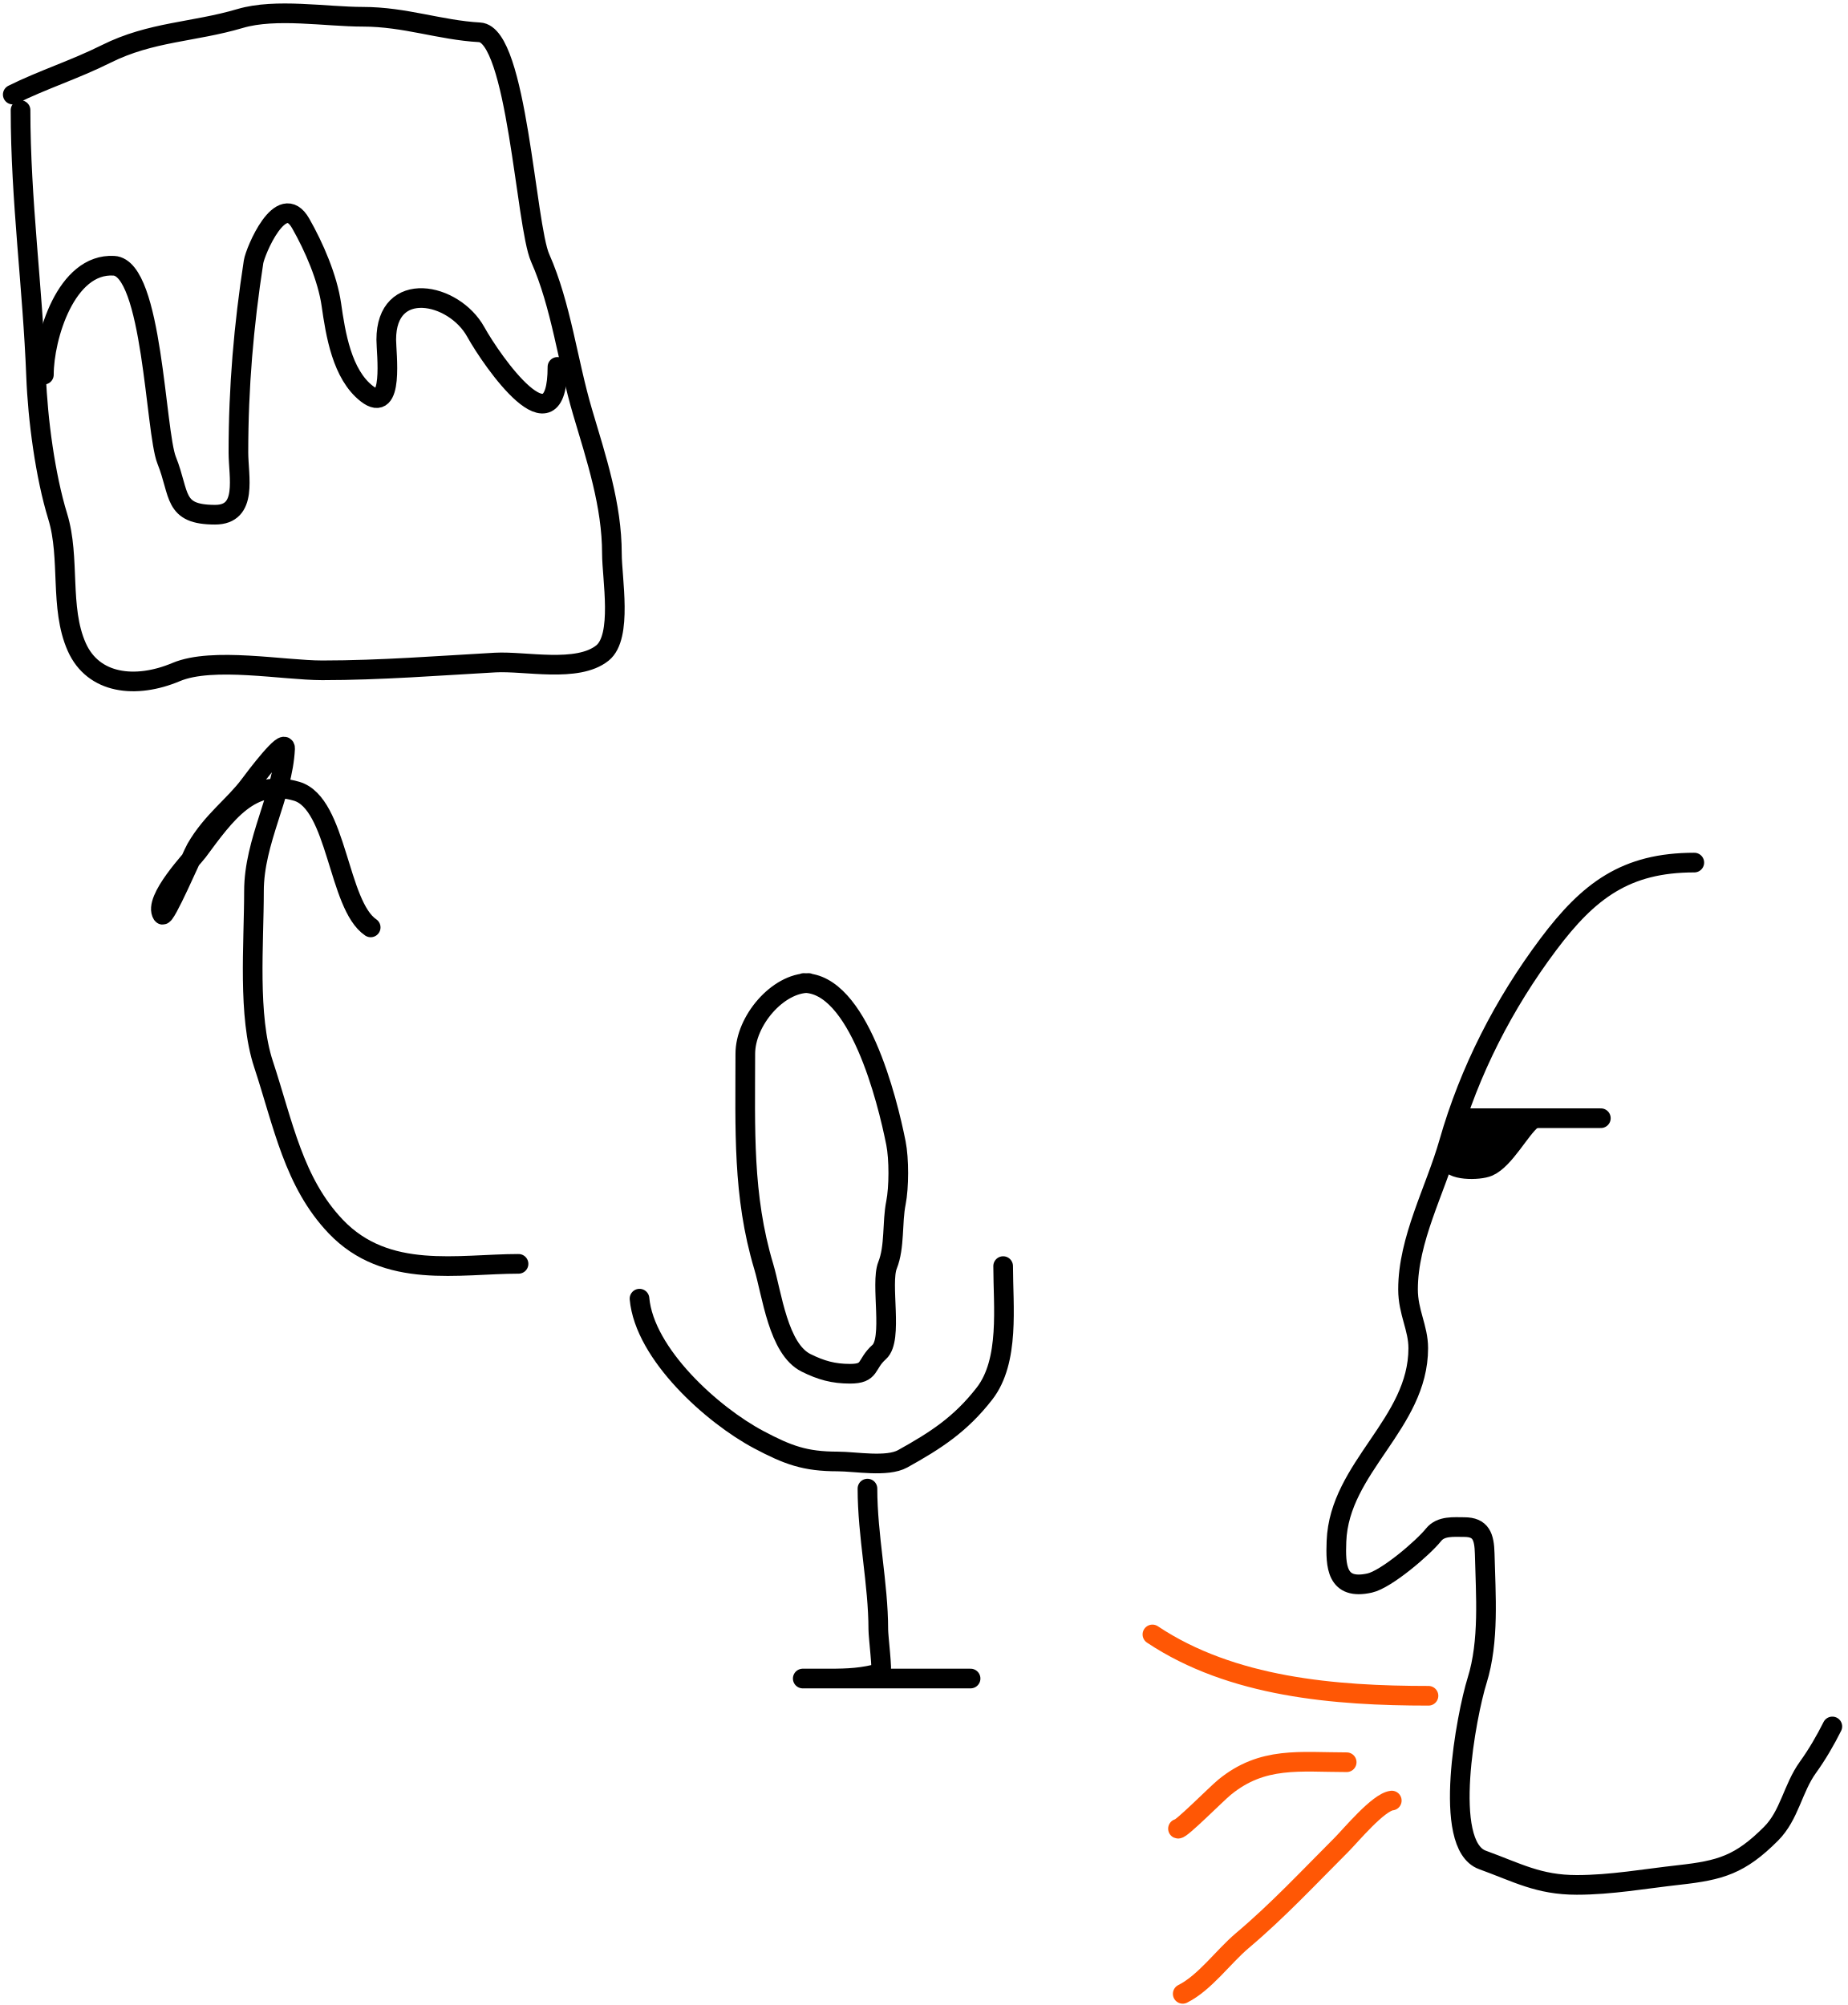
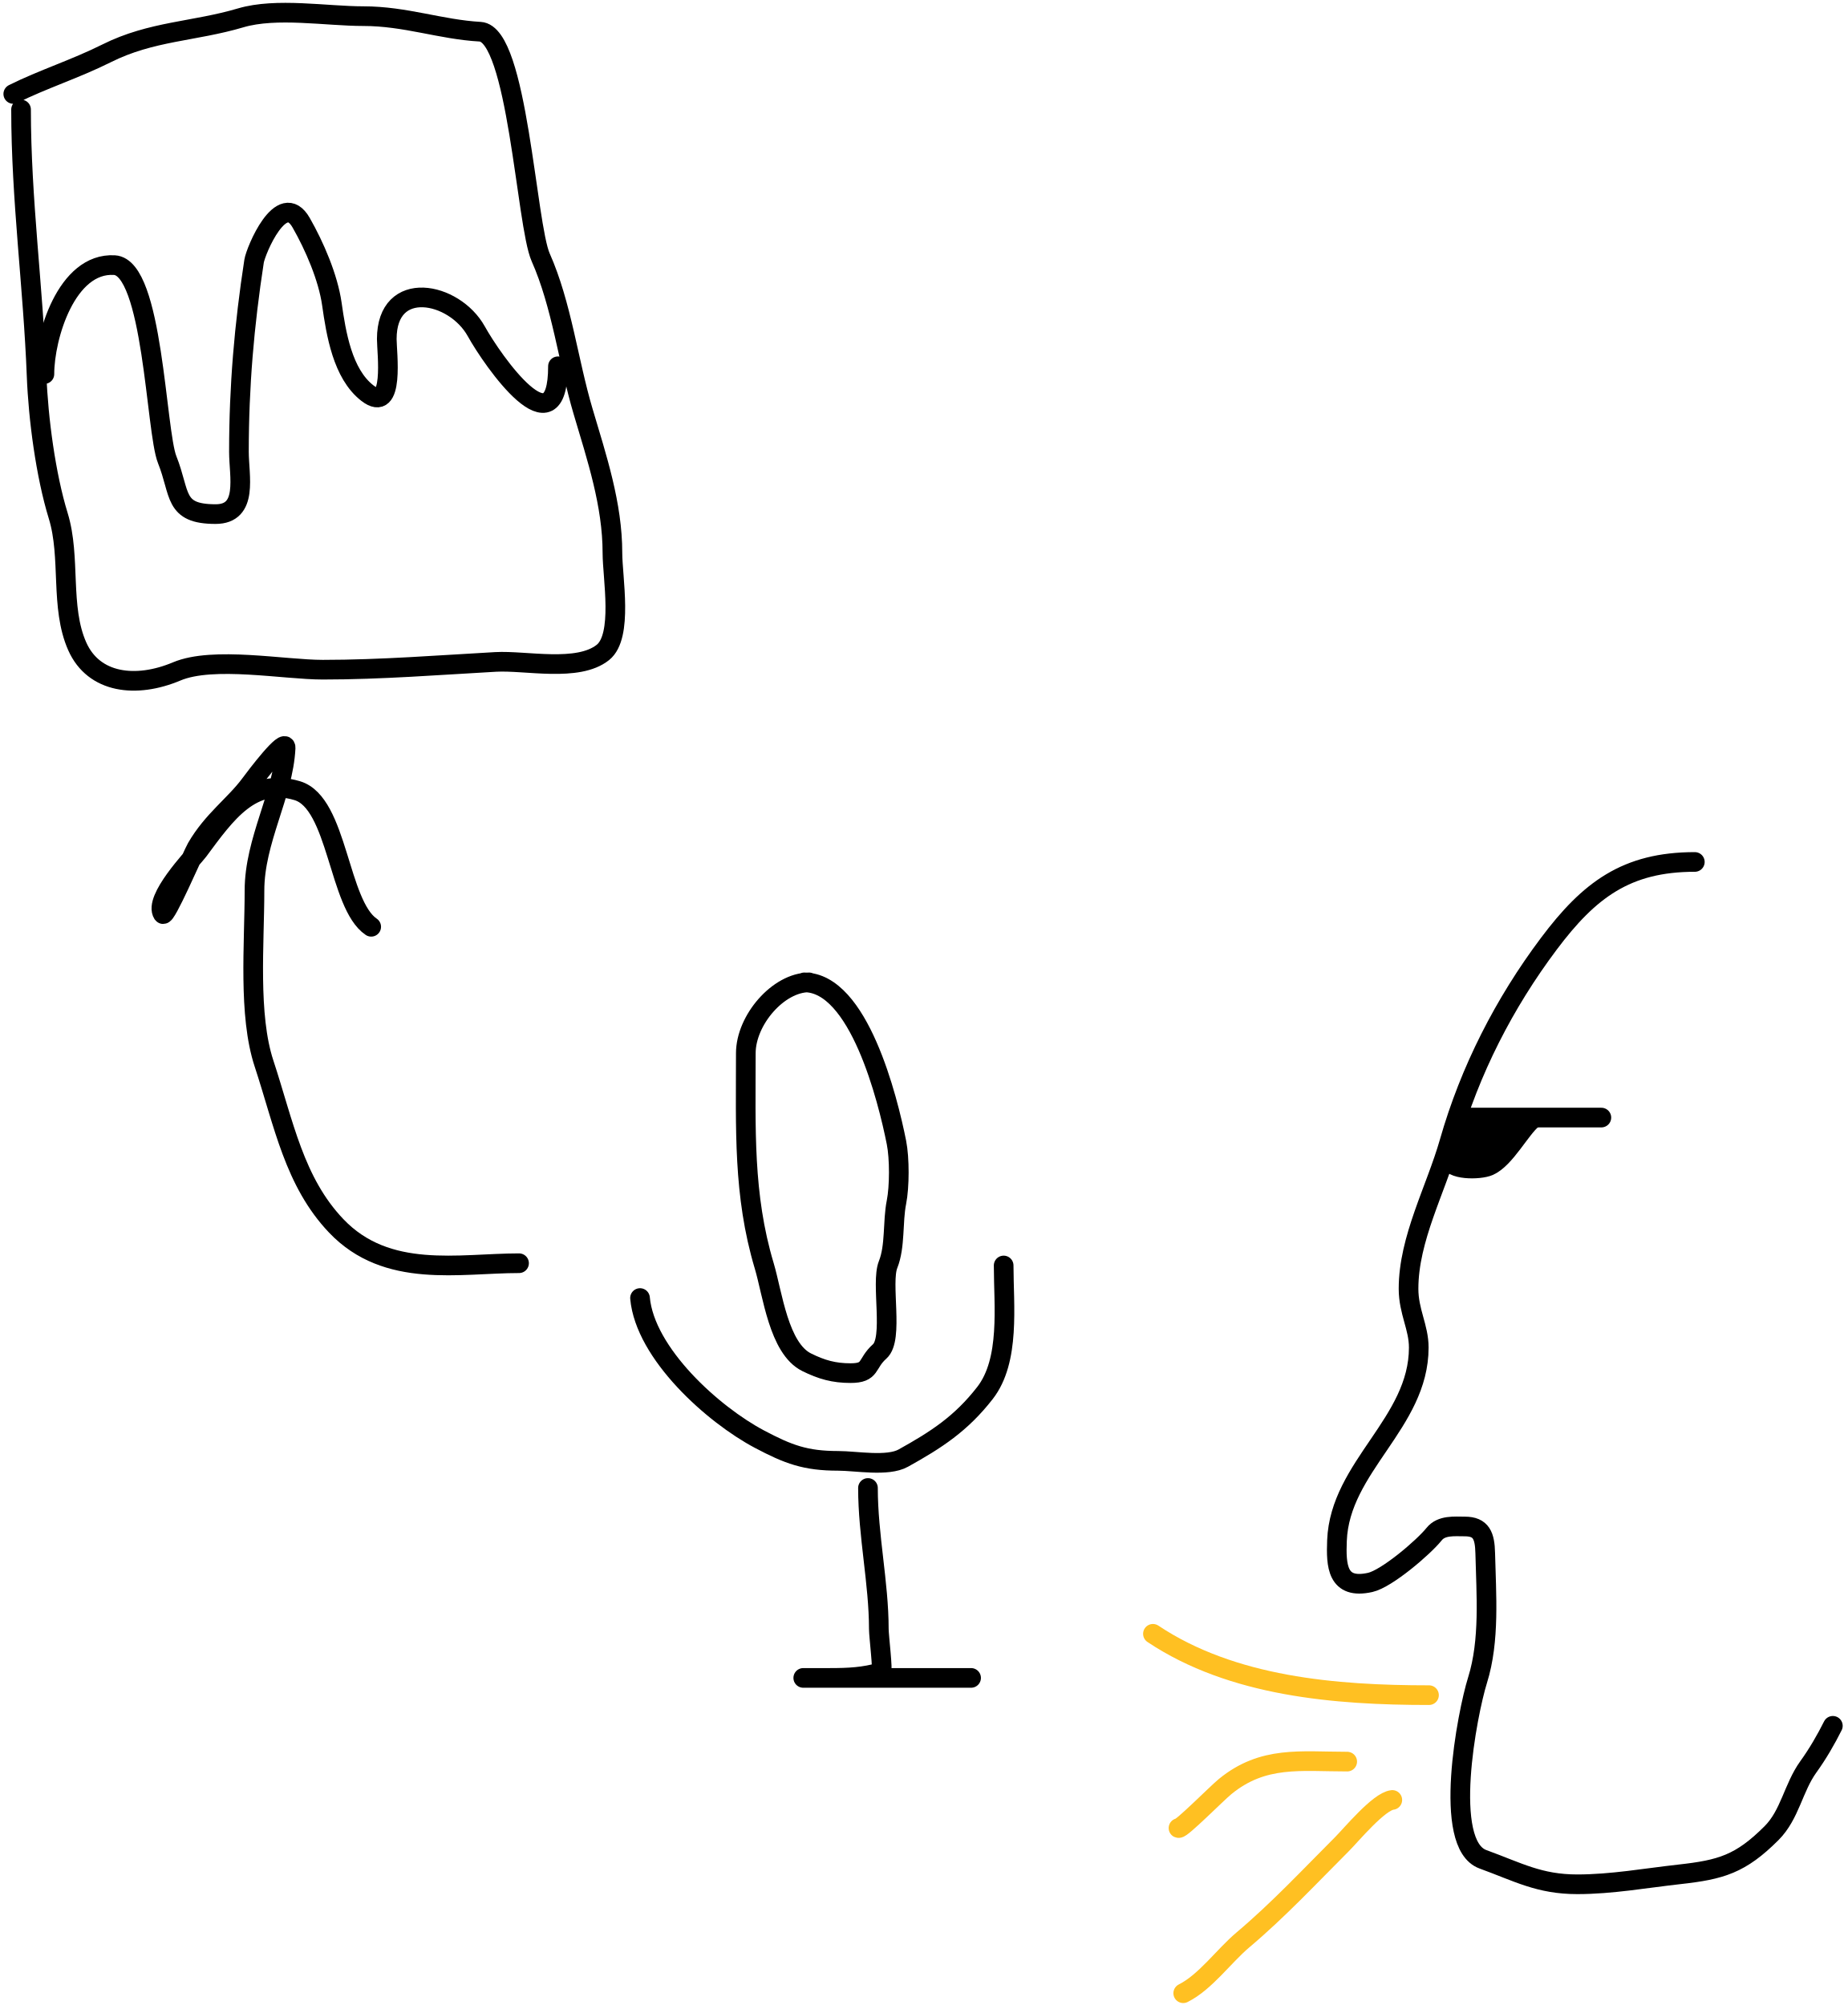
<svg xmlns="http://www.w3.org/2000/svg" width="188" height="204" viewBox="0 0 188 204" fill="none">
-   <path d="M172.371 87.764C165.403 87.764 161.622 90.616 157.52 96.085C152.982 102.135 149.49 108.962 147.407 116.253C146.019 121.111 143.246 126.099 143.246 131.191C143.246 133.519 144.286 135.095 144.286 137.172C144.286 144.848 136.255 149.278 135.965 156.82C135.868 159.341 135.959 161.82 139.345 161.067C141.031 160.693 144.775 157.495 145.846 156.155C146.592 155.224 147.915 155.375 148.967 155.375C150.658 155.375 151.006 156.333 151.047 158.091C151.147 162.295 151.528 166.971 150.267 171.007C149.208 174.395 146.638 187.719 150.816 189.239C154.373 190.532 156.536 191.781 160.409 191.781C163.915 191.781 167.338 191.156 170.811 190.77C175.038 190.3 177.025 189.728 180.172 186.58C182.062 184.69 182.383 181.959 183.928 179.819C184.868 178.518 185.723 177.039 186.413 175.658" stroke="black" stroke-width="2" stroke-linecap="round" />
-   <path d="M145.327 172.538C135.814 172.538 125.32 171.683 117.242 166.297" stroke="#FF5705" stroke-width="2" stroke-linecap="round" />
-   <path d="M137.005 179.299C132.245 179.299 128.454 178.673 124.581 181.842C123.734 182.535 120.114 186.196 119.842 186.06" stroke="#FF5705" stroke-width="2" stroke-linecap="round" />
-   <path d="M141.594 183.2C140.225 183.352 137.418 186.752 136.466 187.704C133.129 191.04 130.002 194.398 126.388 197.447C124.455 199.078 122.576 201.739 120.324 202.865" stroke="#FF5705" stroke-width="2" stroke-linecap="round" />
-   <path d="M148.817 113.772H162.863" stroke="black" stroke-width="2" stroke-linecap="round" />
-   <path d="M155.84 113.935C154.64 114.895 153.088 117.953 151.428 118.691C150.469 119.117 147.415 119.132 147.415 117.977" stroke="black" stroke-width="2" stroke-linecap="round" />
-   <path d="M82.262 100.017C79.127 100.017 75.824 103.857 75.824 107.226C75.824 114.882 75.532 121.621 77.695 128.852C78.545 131.696 79.168 137.258 82.014 138.668C83.537 139.423 84.793 139.773 86.472 139.773C88.633 139.773 88.026 138.828 89.443 137.564C90.895 136.269 89.541 130.624 90.296 128.729C91.048 126.844 90.745 124.407 91.149 122.38C91.462 120.809 91.47 117.914 91.149 116.306C90.265 111.869 87.321 100.017 81.767 100.017" stroke="black" stroke-width="2" stroke-linecap="round" />
-   <path d="M65.06 132.133C65.574 137.785 72.488 143.991 77.207 146.489C80.146 148.045 81.895 148.698 85.214 148.698C87.029 148.698 90.243 149.309 91.84 148.422C95.215 146.547 97.724 144.919 100.153 141.796C102.743 138.466 102.055 132.901 102.055 128.82" stroke="black" stroke-width="2" stroke-linecap="round" />
-   <path d="M88.251 151.458C88.251 156.286 89.355 161.131 89.355 165.815C89.355 166.526 89.805 170.143 89.6 170.201C87.811 170.713 86.283 170.784 84.385 170.784C83.005 170.784 79.798 170.784 83.005 170.784C84.754 170.784 86.502 170.784 88.251 170.784C91.748 170.784 95.245 170.784 98.742 170.784" stroke="black" stroke-width="2" stroke-linecap="round" />
-   <path d="M52.753 128.591C46.659 128.591 39.321 130.222 34.15 124.787C29.885 120.304 28.83 114.42 26.805 108.266C25.182 103.329 25.838 96.081 25.838 90.675C25.838 85.555 28.77 80.926 29.004 76.174C29.063 74.992 25.976 79.078 25.398 79.859C23.839 81.965 21.558 83.534 19.945 86.337C19.544 87.032 16.787 93.473 16.514 93.052C15.54 91.547 19.644 87.278 20.121 86.634C22.959 82.799 25.538 79.115 30.192 80.512C34.325 81.754 34.363 92.096 37.712 94.359" stroke="black" stroke-width="2" stroke-linecap="round" />
-   <path d="M2.09 11.206C2.09 20.347 3.326 29.267 3.673 38.297C3.841 42.653 4.595 48.395 5.872 52.546C7.176 56.782 6.028 61.823 7.807 65.827C9.49 69.613 13.803 70.113 17.922 68.378C21.639 66.813 28.83 68.202 32.787 68.202C38.718 68.202 44.687 67.727 50.379 67.411C53.438 67.241 58.741 68.479 61.286 66.443C63.361 64.783 62.253 58.843 62.253 56.328C62.253 51.386 60.67 46.651 59.263 41.903C57.758 36.824 57.099 31.075 54.953 26.246C53.491 22.957 52.604 3.501 48.796 3.289C44.766 3.065 41.202 1.706 36.921 1.706C33.149 1.706 28.062 0.806 24.431 1.882C19.698 3.284 15.361 3.206 10.798 5.488C7.607 7.083 4.28 8.131 1.298 9.622" stroke="black" stroke-width="2" stroke-linecap="round" />
-   <path d="M4.465 38.121C4.465 34.319 6.714 26.751 11.589 27.038C15.524 27.27 15.8 43.943 16.955 46.829C18.346 50.307 17.571 52.37 21.881 52.37C25.246 52.37 24.255 48.496 24.255 46.037C24.255 39.373 24.795 33.139 25.795 26.642C25.955 25.599 28.593 19.236 30.588 22.728C31.947 25.105 33.325 28.292 33.711 30.996C34.139 33.99 34.787 38.088 37.317 40.056C40.127 42.241 39.296 35.923 39.296 34.559C39.296 28.365 46.158 29.731 48.4 33.767C50.092 36.813 56.712 46.247 56.712 37.329" stroke="black" stroke-width="2" stroke-linecap="round" />
-   <path d="M147.086 118.483C147.526 116.977 148.032 115.397 148.032 113.804C148.032 114.002 149.485 113.804 151.386 113.772C152.636 113.804 153.232 114.415 154.443 114.11C154.579 114.076 155.27 114.069 155.235 114.11C155.158 114.203 154.529 114.955 154.443 115.046C154.241 115.261 154.114 115.554 153.95 115.803C153.477 116.518 152.765 116.958 152.185 117.557C151.691 118.067 151.142 118.521 150.483 118.729C150.16 118.83 149.809 118.704 149.485 118.799C149.093 118.915 148.643 118.861 148.239 118.925C147.832 118.989 147.389 118.937 146.976 118.937C146.957 118.937 147.069 118.542 147.086 118.483Z" fill="black" />
+   <g id="Group 7452">
+     <g id="Group 7203">
+       <path id="Vector 2873" d="M172.423 87.7C165.455 87.7 161.674 90.552 157.572 96.022C153.034 102.071 149.542 108.898 147.459 116.189C146.071 121.047 143.298 126.036 143.298 131.127C143.298 133.455 144.338 135.031 144.338 137.108C144.338 144.785 136.307 149.214 136.017 156.756C135.92 159.277 136.011 161.756 139.398 161.004C141.083 160.629 144.827 157.431 145.899 156.092C146.644 155.16 147.967 155.312 149.019 155.312C150.71 155.312 151.058 156.269 151.1 158.028C151.2 162.231 151.581 166.908 150.319 170.943C149.26 174.332 146.69 187.656 150.868 189.175C154.425 190.468 156.589 191.718 160.461 191.718C163.967 191.718 167.39 191.092 170.863 190.706C175.09 190.237 177.077 189.664 180.225 186.517C182.114 184.627 182.435 181.896 183.981 179.756C184.92 178.455 185.776 176.975 186.466 175.595" stroke="black" stroke-width="2" stroke-linecap="round" />
+       <path id="Vector 2874" d="M145.379 172.474C135.866 172.474 125.372 171.619 117.294 166.233" stroke="#FFC022" stroke-width="2" stroke-linecap="round" />
+       <path id="Vector 2875" d="M137.057 179.236C132.297 179.236 128.506 178.61 124.633 181.778C123.786 182.471 120.166 186.133 119.895 185.997" stroke="#FFC022" stroke-width="2" stroke-linecap="round" />
+       <path id="Vector 2876" d="M141.646 183.137C140.277 183.289 137.47 186.688 136.518 187.64C133.182 190.977 130.054 194.335 126.44 197.384C124.508 199.015 122.629 201.675 120.376 202.801" stroke="#FFC022" stroke-width="2" stroke-linecap="round" />
+       <path id="Vector 2877" d="M148.869 113.708H162.915" stroke="black" stroke-width="2" stroke-linecap="round" />
+       <path id="Vector 2878" d="M155.892 113.872C154.693 114.832 153.141 117.889 151.48 118.627C150.521 119.054 147.467 119.069 147.467 117.914" stroke="black" stroke-width="2" stroke-linecap="round" />
+       <path id="Vector 2879" d="M82.314 99.953C79.179 99.953 75.876 103.793 75.876 107.162C75.876 114.818 75.585 121.557 77.747 128.788C78.597 131.632 79.22 137.194 82.067 138.604C83.59 139.359 84.845 139.709 86.524 139.709C88.685 139.709 88.078 138.764 89.496 137.5C90.947 136.205 89.593 130.56 90.349 128.665C91.1 126.78 90.797 124.343 91.201 122.316C91.514 120.745 91.522 117.85 91.201 116.242C90.317 111.805 87.374 99.953 81.819 99.953" stroke="black" stroke-width="2" stroke-linecap="round" />
+       <path id="Vector 2880" d="M65.112 132.07C65.626 137.721 72.54 143.927 77.26 146.426C80.198 147.981 81.947 148.635 85.266 148.635C87.082 148.635 90.295 149.246 91.892 148.358C95.267 146.483 97.776 144.856 100.205 141.733C102.795 138.403 102.107 132.838 102.107 128.757" stroke="black" stroke-width="2" stroke-linecap="round" />
+       <path id="Vector 2881" d="M88.303 151.395C88.303 156.222 89.407 161.067 89.407 165.751C89.407 166.462 89.857 170.079 89.653 170.137C87.863 170.649 86.335 170.72 84.438 170.72C83.058 170.72 79.85 170.72 83.057 170.72C84.806 170.72 86.554 170.72 88.303 170.72C91.8 170.72 95.297 170.72 98.794 170.72" stroke="black" stroke-width="2" stroke-linecap="round" />
+       <path id="Vector 2882" d="M52.805 128.527C46.711 128.527 39.373 130.158 34.202 124.724C29.937 120.241 28.882 114.357 26.858 108.202C25.234 103.266 25.89 96.018 25.89 90.611C25.89 85.491 28.822 80.862 29.057 76.111C29.115 74.928 26.028 79.014 25.45 79.795C23.891 81.902 21.61 83.47 19.997 86.273C19.597 86.969 16.839 93.41 16.567 92.989C15.592 91.483 19.696 87.214 20.173 86.57C23.011 82.735 25.59 79.051 30.244 80.449C34.377 81.69 34.415 92.033 37.764 94.296" stroke="black" stroke-width="2" stroke-linecap="round" />
+       <path id="Vector 2883" d="M2.142 11.142C2.142 20.283 3.378 29.204 3.725 38.233C3.893 42.589 4.647 48.331 5.924 52.482C7.228 56.718 6.08 61.76 7.859 65.764C9.542 69.55 13.855 70.049 17.975 68.315C21.692 66.75 28.883 68.139 32.84 68.139C38.77 68.139 44.739 67.663 50.431 67.347C53.49 67.177 58.793 68.415 61.338 66.38C63.413 64.719 62.306 58.779 62.306 56.264C62.306 51.322 60.722 46.588 59.315 41.839C57.81 36.76 57.151 31.012 55.005 26.183C53.543 22.893 52.656 3.437 48.848 3.226C44.819 3.002 41.254 1.643 36.974 1.643C33.201 1.643 28.114 0.743 24.483 1.818C19.75 3.221 15.414 3.143 10.85 5.425C7.66 7.02 4.333 8.068 1.351 9.559" stroke="black" stroke-width="2" stroke-linecap="round" />
+       <path id="Vector 2884" d="M4.517 38.057C4.517 34.256 6.766 26.688 11.642 26.975C15.576 27.206 15.853 43.879 17.007 46.765C18.399 50.244 17.623 52.307 21.933 52.307C25.298 52.307 24.308 48.432 24.308 45.974C24.308 39.31 24.847 33.076 25.847 26.579C26.007 25.536 28.645 19.172 30.641 22.665C31.999 25.042 33.377 28.228 33.763 30.933C34.191 33.926 34.839 38.025 37.369 39.992C40.179 42.178 39.349 35.86 39.349 34.495C39.349 28.302 46.21 29.668 48.452 33.703C50.144 36.749 56.764 46.184 56.764 37.266" stroke="black" stroke-width="2" stroke-linecap="round" />
+     </g>
+     <path id="Vector 2885" d="M147.138 118.419C147.578 116.913 148.084 115.333 148.084 113.74C148.084 113.938 149.538 113.74 151.438 113.708C152.689 113.74 153.284 114.351 154.495 114.046C154.632 114.012 155.322 114.005 155.287 114.046C155.211 114.139 154.581 114.891 154.495 114.982C154.293 115.197 154.167 115.49 154.002 115.739C153.529 116.454 152.817 116.894 152.237 117.493C151.743 118.003 151.194 118.457 150.535 118.665C150.213 118.766 149.861 118.64 149.538 118.735C149.146 118.851 148.696 118.797 148.292 118.861C147.884 118.925 147.441 118.873 147.029 118.873C147.009 118.873 147.121 118.478 147.138 118.419Z" fill="black" />
+   </g>
</svg>
